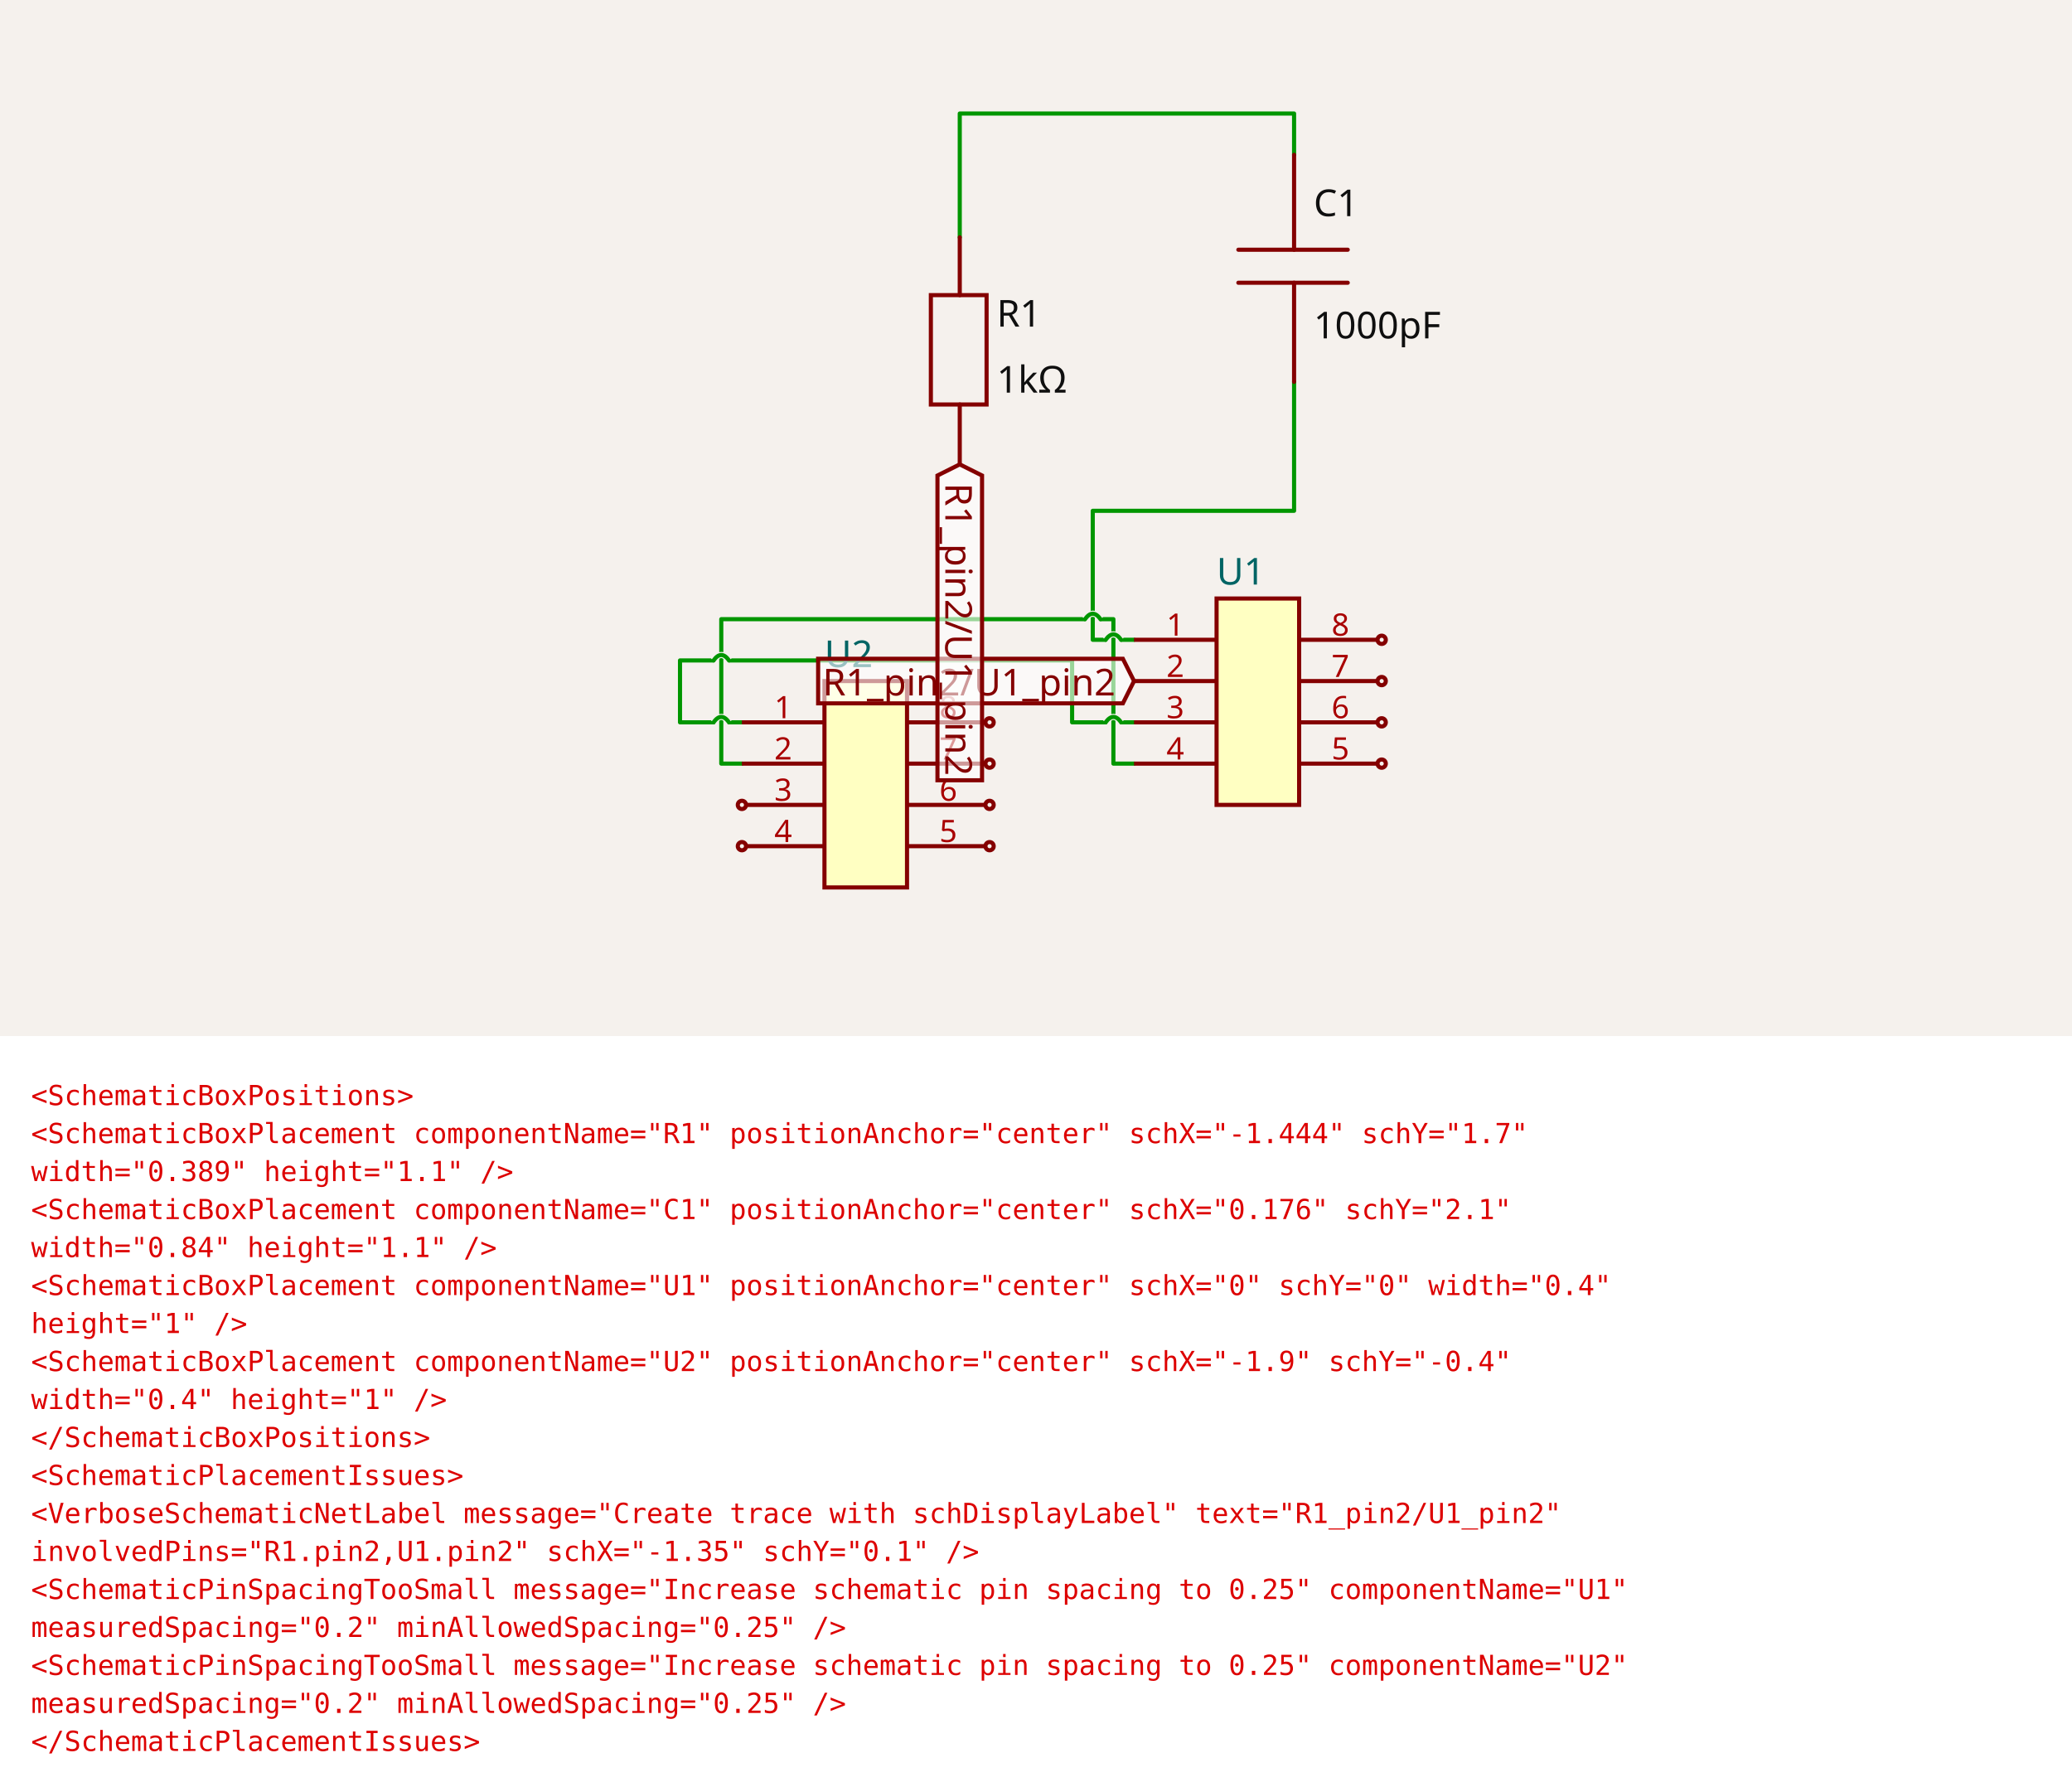
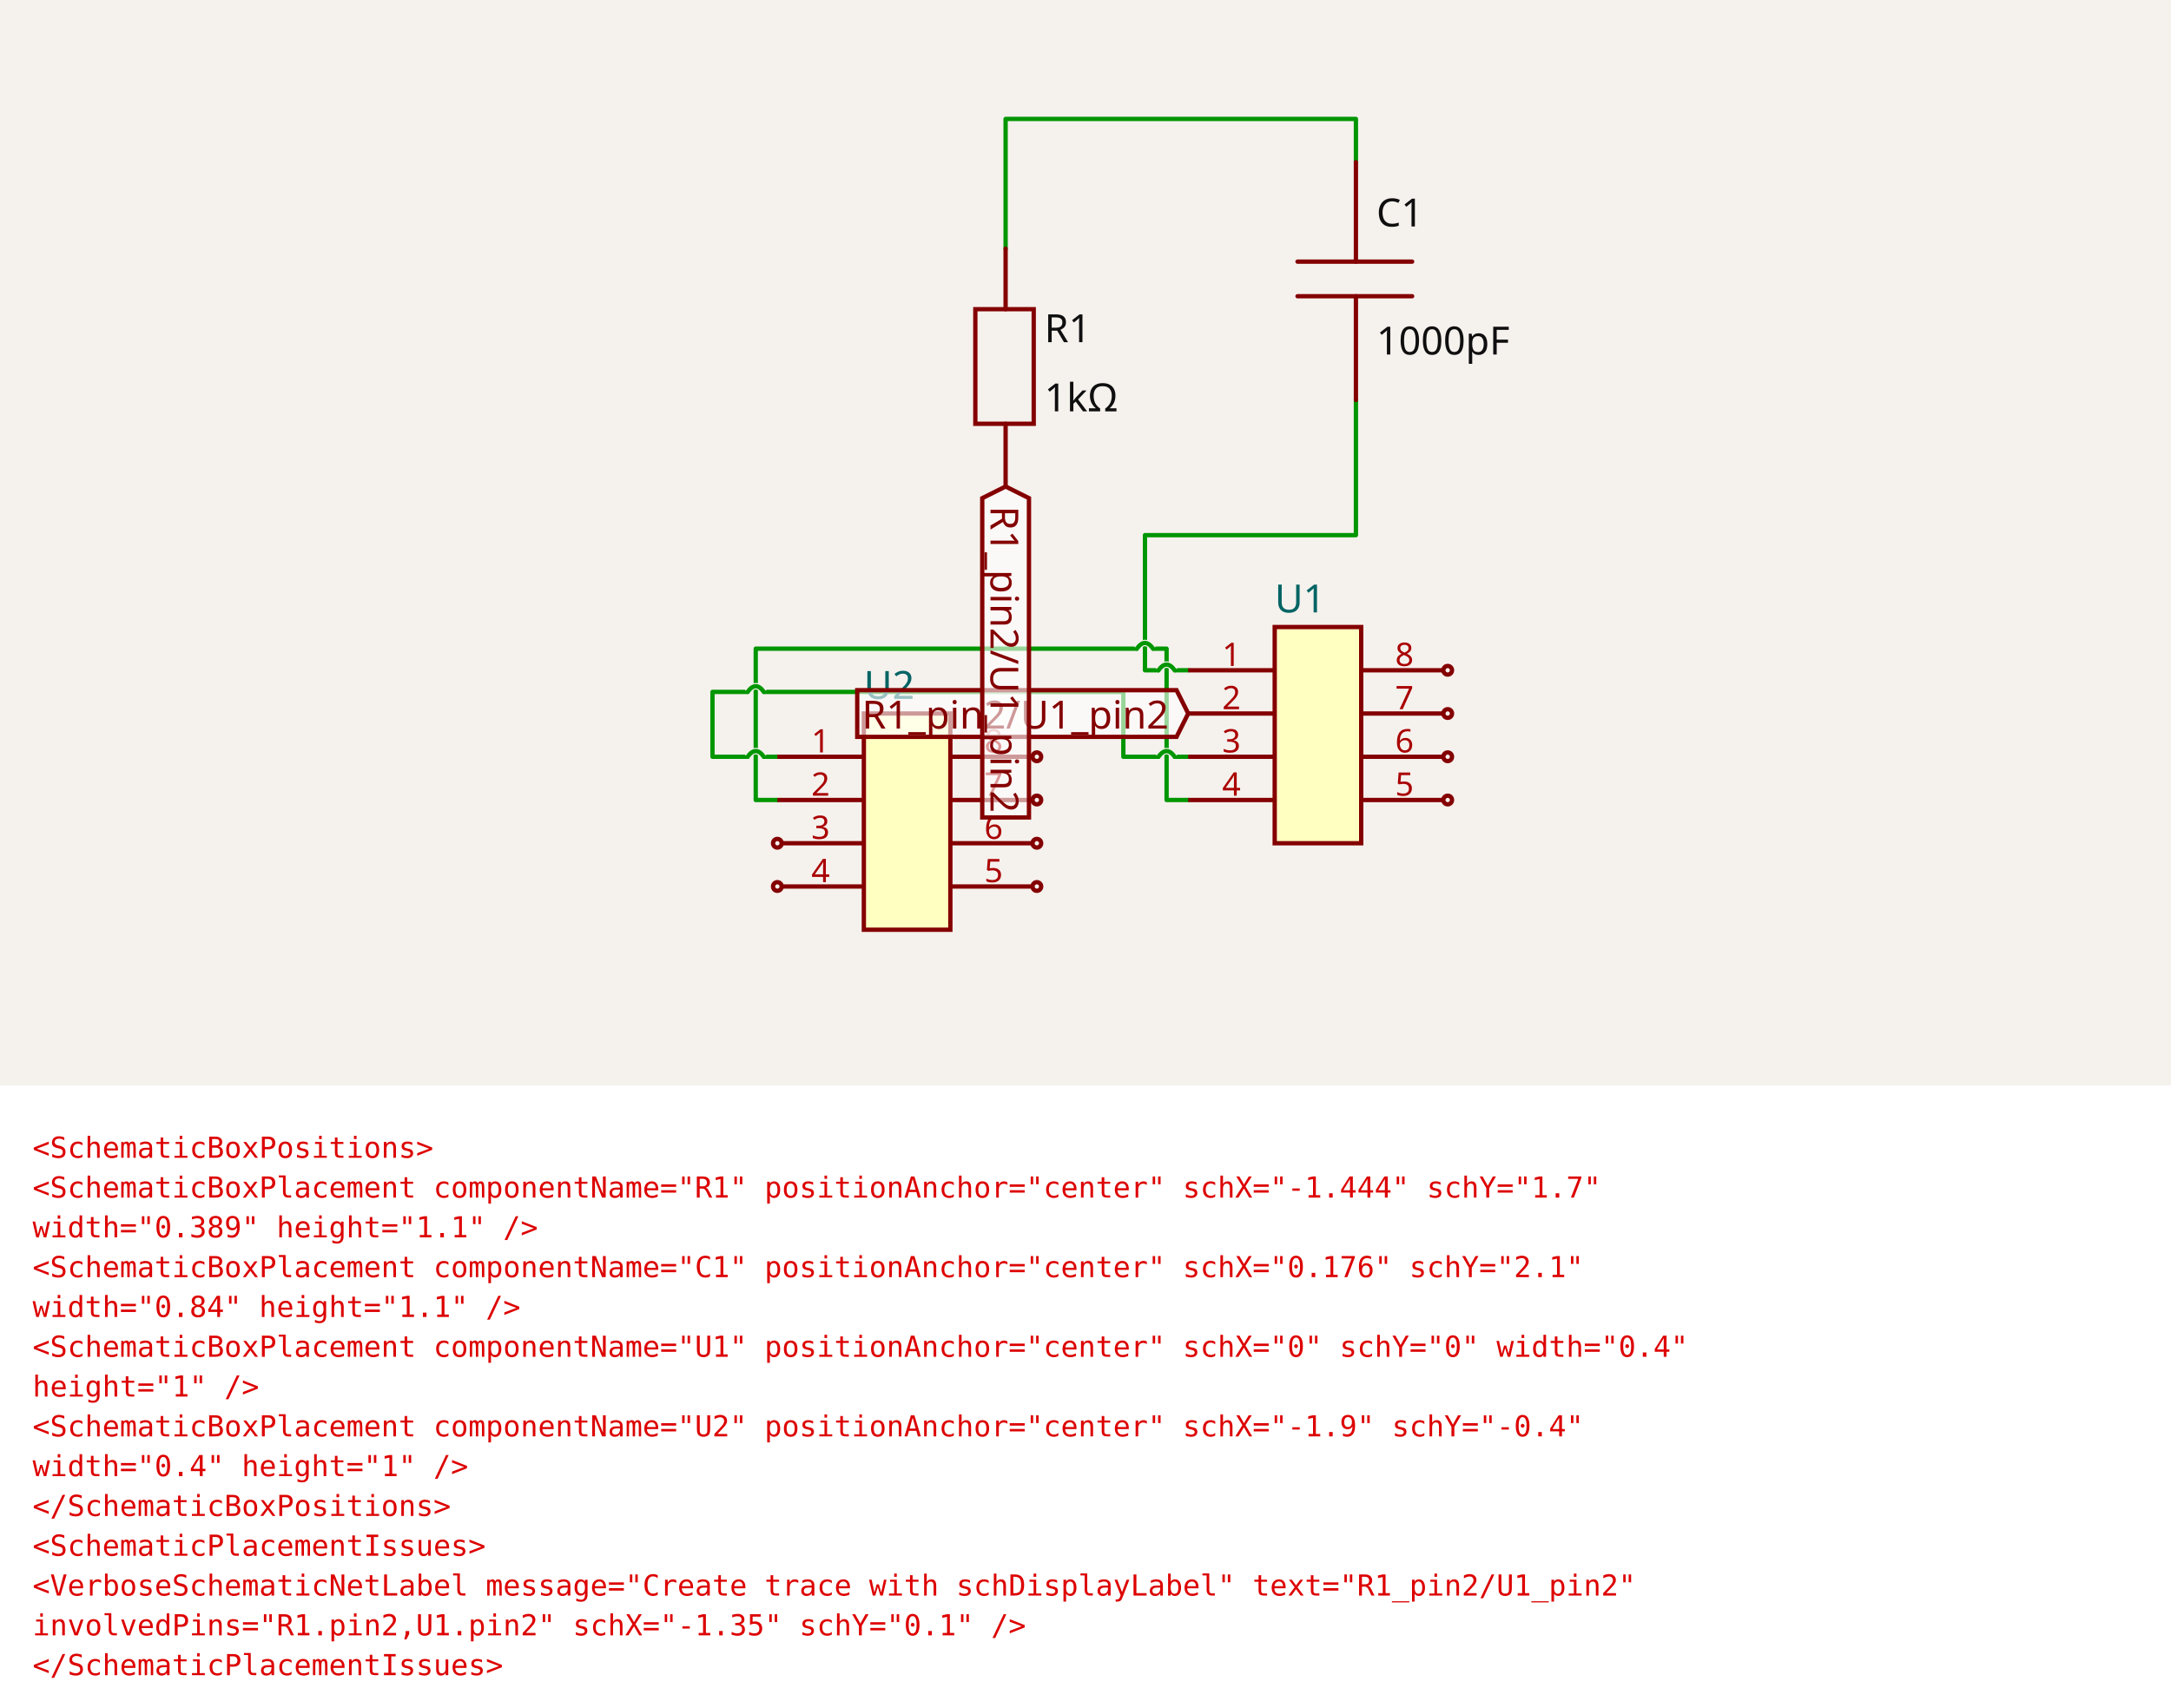
- <svg xmlns="http://www.w3.org/2000/svg" width="1200" height="1032" viewBox="0 0 1200 1032" role="img" aria-label="schematic analysis fixture">
+ <svg xmlns="http://www.w3.org/2000/svg" width="1200" height="944" viewBox="0 0 1200 944" role="img" aria-label="schematic analysis fixture">
  <g transform="translate(0, 0)">
    <style>
              .boundary { fill: rgb(245, 241, 237); }
              .schematic-boundary { fill: none; stroke: #fff; }
              .component { fill: none; stroke: rgb(132, 0, 0); }
              .chip { fill: rgb(255, 255, 194); stroke: rgb(132, 0, 0); }
              .component-pin { fill: none; stroke: rgb(132, 0, 0); }
              /* Basic per-trace hover fallback */
              .trace:hover {
                filter: invert(1);
              }
              .trace:hover .trace-crossing-outline {
                opacity: 0;
              }
              .trace:hover .trace-junction {
                filter: invert(1);
              }
              /* Net-hover highlighting: when a trace or its overlays are hovered,
                 invert color for all traces (base + overlays) sharing the same
                 subcircuit connectivity key. Also hide crossing outline during hover. */
-               svg:has(:is(g.trace[data-subcircuit-connectivity-map-key="unnamedsubcircuit527_connectivity_net0"], g.trace-overlays[data-subcircuit-connectivity-map-key="unnamedsubcircuit527_connectivity_net0"]):hover) :is(g.trace[data-subcircuit-connectivity-map-key="unnamedsubcircuit527_connectivity_net0"], g.trace-overlays[data-subcircuit-connectivity-map-key="unnamedsubcircuit527_connectivity_net0"]) { filter: invert(1); }
- svg:has(:is(g.trace[data-subcircuit-connectivity-map-key="unnamedsubcircuit527_connectivity_net0"], g.trace-overlays[data-subcircuit-connectivity-map-key="unnamedsubcircuit527_connectivity_net0"]):hover) g.trace-overlays[data-subcircuit-connectivity-map-key="unnamedsubcircuit527_connectivity_net0"] .trace-crossing-outline { opacity: 0; }
- svg:has(:is(g.trace[data-subcircuit-connectivity-map-key="unnamedsubcircuit527_connectivity_net1"], g.trace-overlays[data-subcircuit-connectivity-map-key="unnamedsubcircuit527_connectivity_net1"]):hover) :is(g.trace[data-subcircuit-connectivity-map-key="unnamedsubcircuit527_connectivity_net1"], g.trace-overlays[data-subcircuit-connectivity-map-key="unnamedsubcircuit527_connectivity_net1"]) { filter: invert(1); }
- svg:has(:is(g.trace[data-subcircuit-connectivity-map-key="unnamedsubcircuit527_connectivity_net1"], g.trace-overlays[data-subcircuit-connectivity-map-key="unnamedsubcircuit527_connectivity_net1"]):hover) g.trace-overlays[data-subcircuit-connectivity-map-key="unnamedsubcircuit527_connectivity_net1"] .trace-crossing-outline { opacity: 0; }
- svg:has(:is(g.trace[data-subcircuit-connectivity-map-key="unnamedsubcircuit527_connectivity_net3"], g.trace-overlays[data-subcircuit-connectivity-map-key="unnamedsubcircuit527_connectivity_net3"]):hover) :is(g.trace[data-subcircuit-connectivity-map-key="unnamedsubcircuit527_connectivity_net3"], g.trace-overlays[data-subcircuit-connectivity-map-key="unnamedsubcircuit527_connectivity_net3"]) { filter: invert(1); }
- svg:has(:is(g.trace[data-subcircuit-connectivity-map-key="unnamedsubcircuit527_connectivity_net3"], g.trace-overlays[data-subcircuit-connectivity-map-key="unnamedsubcircuit527_connectivity_net3"]):hover) g.trace-overlays[data-subcircuit-connectivity-map-key="unnamedsubcircuit527_connectivity_net3"] .trace-crossing-outline { opacity: 0; }
- svg:has(:is(g.trace[data-subcircuit-connectivity-map-key="unnamedsubcircuit527_connectivity_net4"], g.trace-overlays[data-subcircuit-connectivity-map-key="unnamedsubcircuit527_connectivity_net4"]):hover) :is(g.trace[data-subcircuit-connectivity-map-key="unnamedsubcircuit527_connectivity_net4"], g.trace-overlays[data-subcircuit-connectivity-map-key="unnamedsubcircuit527_connectivity_net4"]) { filter: invert(1); }
- svg:has(:is(g.trace[data-subcircuit-connectivity-map-key="unnamedsubcircuit527_connectivity_net4"], g.trace-overlays[data-subcircuit-connectivity-map-key="unnamedsubcircuit527_connectivity_net4"]):hover) g.trace-overlays[data-subcircuit-connectivity-map-key="unnamedsubcircuit527_connectivity_net4"] .trace-crossing-outline { opacity: 0; }
+               svg:has(:is(g.trace[data-subcircuit-connectivity-map-key="unnamedsubcircuit1720_connectivity_net0"], g.trace-overlays[data-subcircuit-connectivity-map-key="unnamedsubcircuit1720_connectivity_net0"]):hover) :is(g.trace[data-subcircuit-connectivity-map-key="unnamedsubcircuit1720_connectivity_net0"], g.trace-overlays[data-subcircuit-connectivity-map-key="unnamedsubcircuit1720_connectivity_net0"]) { filter: invert(1); }
+ svg:has(:is(g.trace[data-subcircuit-connectivity-map-key="unnamedsubcircuit1720_connectivity_net0"], g.trace-overlays[data-subcircuit-connectivity-map-key="unnamedsubcircuit1720_connectivity_net0"]):hover) g.trace-overlays[data-subcircuit-connectivity-map-key="unnamedsubcircuit1720_connectivity_net0"] .trace-crossing-outline { opacity: 0; }
+ svg:has(:is(g.trace[data-subcircuit-connectivity-map-key="unnamedsubcircuit1720_connectivity_net1"], g.trace-overlays[data-subcircuit-connectivity-map-key="unnamedsubcircuit1720_connectivity_net1"]):hover) :is(g.trace[data-subcircuit-connectivity-map-key="unnamedsubcircuit1720_connectivity_net1"], g.trace-overlays[data-subcircuit-connectivity-map-key="unnamedsubcircuit1720_connectivity_net1"]) { filter: invert(1); }
+ svg:has(:is(g.trace[data-subcircuit-connectivity-map-key="unnamedsubcircuit1720_connectivity_net1"], g.trace-overlays[data-subcircuit-connectivity-map-key="unnamedsubcircuit1720_connectivity_net1"]):hover) g.trace-overlays[data-subcircuit-connectivity-map-key="unnamedsubcircuit1720_connectivity_net1"] .trace-crossing-outline { opacity: 0; }
+ svg:has(:is(g.trace[data-subcircuit-connectivity-map-key="unnamedsubcircuit1720_connectivity_net3"], g.trace-overlays[data-subcircuit-connectivity-map-key="unnamedsubcircuit1720_connectivity_net3"]):hover) :is(g.trace[data-subcircuit-connectivity-map-key="unnamedsubcircuit1720_connectivity_net3"], g.trace-overlays[data-subcircuit-connectivity-map-key="unnamedsubcircuit1720_connectivity_net3"]) { filter: invert(1); }
+ svg:has(:is(g.trace[data-subcircuit-connectivity-map-key="unnamedsubcircuit1720_connectivity_net3"], g.trace-overlays[data-subcircuit-connectivity-map-key="unnamedsubcircuit1720_connectivity_net3"]):hover) g.trace-overlays[data-subcircuit-connectivity-map-key="unnamedsubcircuit1720_connectivity_net3"] .trace-crossing-outline { opacity: 0; }
+ svg:has(:is(g.trace[data-subcircuit-connectivity-map-key="unnamedsubcircuit1720_connectivity_net4"], g.trace-overlays[data-subcircuit-connectivity-map-key="unnamedsubcircuit1720_connectivity_net4"]):hover) :is(g.trace[data-subcircuit-connectivity-map-key="unnamedsubcircuit1720_connectivity_net4"], g.trace-overlays[data-subcircuit-connectivity-map-key="unnamedsubcircuit1720_connectivity_net4"]) { filter: invert(1); }
+ svg:has(:is(g.trace[data-subcircuit-connectivity-map-key="unnamedsubcircuit1720_connectivity_net4"], g.trace-overlays[data-subcircuit-connectivity-map-key="unnamedsubcircuit1720_connectivity_net4"]):hover) g.trace-overlays[data-subcircuit-connectivity-map-key="unnamedsubcircuit1720_connectivity_net4"] .trace-crossing-outline { opacity: 0; }
              .text { font-family: sans-serif; fill: rgb(0, 150, 0); }
              .pin-number { fill: rgb(169, 0, 0); }
              .port-label { fill: rgb(0, 100, 100); }
              .component-name { fill: rgb(0, 100, 100); }
            </style>
    <rect class="boundary" x="0" y="0" width="1200" height="600" />
-     <g class="trace" data-layer="base" data-circuit-json-type="schematic_trace" data-schematic-trace-id="schematic_trace_0" data-subcircuit-connectivity-map-key="unnamedsubcircuit527_connectivity_net0">
+     <g class="trace" data-layer="base" data-circuit-json-type="schematic_trace" data-schematic-trace-id="schematic_trace_0" data-subcircuit-connectivity-map-key="unnamedsubcircuit1720_connectivity_net0">
      <path d="M 749.467 89.641 L 749.467 65.737 L 555.842 65.737 L 555.842 137.45" class="trace-invisible-hover-outline" stroke="rgb(0, 150, 0)" fill="none" stroke-width="19.124px" stroke-linecap="round" opacity="0" stroke-linejoin="round" />
      <path d="M 749.467 89.641 L 749.467 65.737 L 555.842 65.737 L 555.842 137.45" stroke="rgb(0, 150, 0)" fill="none" stroke-width="2.39px" stroke-linecap="round" stroke-linejoin="round" />
    </g>
-     <g class="trace" data-layer="base" data-circuit-json-type="schematic_trace" data-schematic-trace-id="schematic_trace_1" data-subcircuit-connectivity-map-key="unnamedsubcircuit527_connectivity_net1">
+     <g class="trace" data-layer="base" data-circuit-json-type="schematic_trace" data-schematic-trace-id="schematic_trace_1" data-subcircuit-connectivity-map-key="unnamedsubcircuit1720_connectivity_net1">
      <path d="M 656.773 370.518 L 649.303 370.518M 640.339 370.518 L 632.869 370.518 L 632.869 295.817 L 749.467 295.817 L 749.467 221.116" class="trace-invisible-hover-outline" stroke="rgb(0, 150, 0)" fill="none" stroke-width="19.124px" stroke-linecap="round" opacity="0" stroke-linejoin="round" />
      <path d="M 656.773 370.518 L 649.303 370.518M 640.339 370.518 L 632.869 370.518 L 632.869 295.817 L 749.467 295.817 L 749.467 221.116" stroke="rgb(0, 150, 0)" fill="none" stroke-width="2.39px" stroke-linecap="round" stroke-linejoin="round" />
    </g>
-     <g class="trace" data-layer="base" data-circuit-json-type="schematic_trace" data-schematic-trace-id="schematic_trace_2" data-subcircuit-connectivity-map-key="unnamedsubcircuit527_connectivity_net3">
+     <g class="trace" data-layer="base" data-circuit-json-type="schematic_trace" data-schematic-trace-id="schematic_trace_2" data-subcircuit-connectivity-map-key="unnamedsubcircuit1720_connectivity_net3">
      <path d="M 429.681 418.327 L 422.211 418.327M 413.247 418.327 L 393.825 418.327 L 393.825 382.47 L 413.247 382.47M 422.211 382.47 L 620.916 382.47 L 620.916 418.327 L 640.339 418.327M 649.303 418.327 L 656.773 418.327" class="trace-invisible-hover-outline" stroke="rgb(0, 150, 0)" fill="none" stroke-width="19.124px" stroke-linecap="round" opacity="0" stroke-linejoin="round" />
      <path d="M 429.681 418.327 L 422.211 418.327M 413.247 418.327 L 393.825 418.327 L 393.825 382.47 L 413.247 382.47M 422.211 382.47 L 620.916 382.47 L 620.916 418.327 L 640.339 418.327M 649.303 418.327 L 656.773 418.327" stroke="rgb(0, 150, 0)" fill="none" stroke-width="2.39px" stroke-linecap="round" stroke-linejoin="round" />
    </g>
-     <g class="trace" data-layer="base" data-circuit-json-type="schematic_trace" data-schematic-trace-id="schematic_trace_3" data-subcircuit-connectivity-map-key="unnamedsubcircuit527_connectivity_net4">
+     <g class="trace" data-layer="base" data-circuit-json-type="schematic_trace" data-schematic-trace-id="schematic_trace_3" data-subcircuit-connectivity-map-key="unnamedsubcircuit1720_connectivity_net4">
      <path d="M 429.681 442.231 L 417.729 442.231 L 417.729 358.566 L 628.386 358.566M 637.351 358.566 L 644.821 358.566 L 644.821 442.231 L 656.773 442.231" class="trace-invisible-hover-outline" stroke="rgb(0, 150, 0)" fill="none" stroke-width="19.124px" stroke-linecap="round" opacity="0" stroke-linejoin="round" />
      <path d="M 429.681 442.231 L 417.729 442.231 L 417.729 358.566 L 628.386 358.566M 637.351 358.566 L 644.821 358.566 L 644.821 442.231 L 656.773 442.231" stroke="rgb(0, 150, 0)" fill="none" stroke-width="2.39px" stroke-linecap="round" stroke-linejoin="round" />
    </g>
-     <g class="trace-overlays" data-layer="overlay" data-circuit-json-type="schematic_trace" data-schematic-trace-id="schematic_trace_0" data-subcircuit-connectivity-map-key="unnamedsubcircuit527_connectivity_net0" />
-     <g class="trace-overlays" data-layer="overlay" data-circuit-json-type="schematic_trace" data-schematic-trace-id="schematic_trace_1" data-subcircuit-connectivity-map-key="unnamedsubcircuit527_connectivity_net1">
+     <g class="trace-overlays" data-layer="overlay" data-circuit-json-type="schematic_trace" data-schematic-trace-id="schematic_trace_0" data-subcircuit-connectivity-map-key="unnamedsubcircuit1720_connectivity_net0" />
+     <g class="trace-overlays" data-layer="overlay" data-circuit-json-type="schematic_trace" data-schematic-trace-id="schematic_trace_1" data-subcircuit-connectivity-map-key="unnamedsubcircuit1720_connectivity_net1">
      <path class="trace-crossing-outline" d="M 649.303 370.518 Q 644.821 364.243 640.339 370.518" stroke="rgb(245, 241, 237)" fill="none" stroke-width="3.586px" stroke-linecap="butt" />
      <path d="M 649.303 370.518 Q 644.821 364.243 640.339 370.518" stroke="rgb(0, 150, 0)" fill="none" stroke-width="2.39px" stroke-linecap="round" />
    </g>
-     <g class="trace-overlays" data-layer="overlay" data-circuit-json-type="schematic_trace" data-schematic-trace-id="schematic_trace_2" data-subcircuit-connectivity-map-key="unnamedsubcircuit527_connectivity_net3">
+     <g class="trace-overlays" data-layer="overlay" data-circuit-json-type="schematic_trace" data-schematic-trace-id="schematic_trace_2" data-subcircuit-connectivity-map-key="unnamedsubcircuit1720_connectivity_net3">
      <path class="trace-crossing-outline" d="M 422.211 418.327 Q 417.729 412.052 413.247 418.327" stroke="rgb(245, 241, 237)" fill="none" stroke-width="3.586px" stroke-linecap="butt" />
      <path d="M 422.211 418.327 Q 417.729 412.052 413.247 418.327" stroke="rgb(0, 150, 0)" fill="none" stroke-width="2.39px" stroke-linecap="round" />
      <path class="trace-crossing-outline" d="M 413.247 382.47 Q 417.729 376.195 422.211 382.47" stroke="rgb(245, 241, 237)" fill="none" stroke-width="3.586px" stroke-linecap="butt" />
      <path d="M 413.247 382.47 Q 417.729 376.195 422.211 382.47" stroke="rgb(0, 150, 0)" fill="none" stroke-width="2.39px" stroke-linecap="round" />
      <path class="trace-crossing-outline" d="M 640.339 418.327 Q 644.821 412.052 649.303 418.327" stroke="rgb(245, 241, 237)" fill="none" stroke-width="3.586px" stroke-linecap="butt" />
      <path d="M 640.339 418.327 Q 644.821 412.052 649.303 418.327" stroke="rgb(0, 150, 0)" fill="none" stroke-width="2.39px" stroke-linecap="round" />
    </g>
-     <g class="trace-overlays" data-layer="overlay" data-circuit-json-type="schematic_trace" data-schematic-trace-id="schematic_trace_3" data-subcircuit-connectivity-map-key="unnamedsubcircuit527_connectivity_net4">
+     <g class="trace-overlays" data-layer="overlay" data-circuit-json-type="schematic_trace" data-schematic-trace-id="schematic_trace_3" data-subcircuit-connectivity-map-key="unnamedsubcircuit1720_connectivity_net4">
      <path class="trace-crossing-outline" d="M 628.386 358.566 Q 632.869 352.291 637.351 358.566" stroke="rgb(245, 241, 237)" fill="none" stroke-width="3.586px" stroke-linecap="butt" />
      <path d="M 628.386 358.566 Q 632.869 352.291 637.351 358.566" stroke="rgb(0, 150, 0)" fill="none" stroke-width="2.39px" stroke-linecap="round" />
    </g>
    <g data-circuit-json-type="schematic_component" data-schematic-component-id="schematic_component_0">
      <rect class="component-overlay" x="539.109" y="137.45" width="32.271" height="131.474" fill="transparent" />
      <path d="M 555.842 137.45 L 555.842 170.916" stroke="rgb(132, 0, 0)" fill="none" stroke-width="2.39px" stroke-linecap="round" />
      <path d="M 555.842 234.263 L 555.842 268.924" stroke="rgb(132, 0, 0)" fill="none" stroke-width="2.39px" stroke-linecap="round" />
      <path d="M 571.38 203.187 L 571.38 234.263 L 539.109 234.263 L 539.109 170.916 L 571.38 170.916 L 571.38 203.187" stroke="rgb(132, 0, 0)" fill="none" stroke-width="2.39px" stroke-linecap="round" />
      <text x="577.291" y="181.673" stroke="rgb(245, 241, 237)" stroke-width="2.39px" paint-order="stroke" fill="rgb(15, 15, 15)" font-family="sans-serif" text-anchor="start" dominant-baseline="middle" font-size="21.514px">R1</text>
      <text x="577.291" y="219.92" fill="rgb(15, 15, 15)" font-family="sans-serif" text-anchor="start" dominant-baseline="middle" font-size="21.514px">1kΩ</text>
    </g>
    <g data-circuit-json-type="schematic_component" data-schematic-component-id="schematic_component_1">
      <rect class="component-overlay" x="717.197" y="89.641" width="63.347" height="131.474" fill="transparent" />
      <path d="M 749.467 221.116 L 749.467 163.745" stroke="rgb(132, 0, 0)" fill="none" stroke-width="2.39px" stroke-linecap="round" />
      <path d="M 749.467 144.622 L 749.467 89.641" stroke="rgb(132, 0, 0)" fill="none" stroke-width="2.39px" stroke-linecap="round" />
      <path d="M 780.543 163.745 L 717.197 163.745" stroke="rgb(132, 0, 0)" fill="none" stroke-width="2.39px" stroke-linecap="round" />
      <path d="M 780.543 144.622 L 717.197 144.622" stroke="rgb(132, 0, 0)" fill="none" stroke-width="2.39px" stroke-linecap="round" />
      <text x="760.822" y="131.474" stroke="rgb(245, 241, 237)" stroke-width="2.39px" paint-order="stroke" fill="rgb(15, 15, 15)" font-family="sans-serif" text-anchor="start" dominant-baseline="ideographic" font-size="21.514px">C1</text>
      <text x="760.822" y="179.283" fill="rgb(15, 15, 15)" font-family="sans-serif" text-anchor="start" dominant-baseline="hanging" font-size="21.514px">1000pF</text>
    </g>
    <g data-circuit-json-type="schematic_component" data-schematic-component-id="schematic_component_2">
      <rect class="component chip" x="704.582" y="346.614" width="47.809" height="119.522" stroke-width="2.39px" fill="rgb(255, 255, 194)" stroke="rgb(132, 0, 0)" />
      <rect class="component-overlay" x="704.582" y="346.614" width="47.809" height="119.522" fill="transparent" />
      <text x="704.582" y="481.673" fill="#006464" text-anchor="start" dominant-baseline="middle" font-family="sans-serif" font-size="21.514px" transform="rotate(0, 704.5817, 481.6733)" />
      <text x="704.582" y="331.076" fill="#006464" text-anchor="start" dominant-baseline="middle" font-family="sans-serif" font-size="21.514px" transform="rotate(0, 704.5817, 331.0757)">U1</text>
      <line class="component-pin" x1="704.582" y1="370.518" x2="656.773" y2="370.518" stroke-width="2.39px" />
      <g data-schematic-port-id="source_port_4">
        <rect x="654.382" y="368.127" width="4.781" height="4.781" opacity="0" />
      </g>
      <text class="pin-number" x="680.677" y="368.127" style="font-family: sans-serif;" fill="rgb(169, 0, 0)" text-anchor="middle" dominant-baseline="auto" font-size="17.928px" transform="">1</text>
      <line class="component-pin" x1="704.582" y1="394.422" x2="656.773" y2="394.422" stroke-width="2.39px" />
      <g data-schematic-port-id="source_port_5">
        <rect x="654.382" y="392.032" width="4.781" height="4.781" opacity="0" />
      </g>
      <text class="pin-number" x="680.677" y="392.032" style="font-family: sans-serif;" fill="rgb(169, 0, 0)" text-anchor="middle" dominant-baseline="auto" font-size="17.928px" transform="">2</text>
      <line class="component-pin" x1="704.582" y1="418.327" x2="656.773" y2="418.327" stroke-width="2.39px" />
      <g data-schematic-port-id="source_port_6">
        <rect x="654.382" y="415.936" width="4.781" height="4.781" opacity="0" />
      </g>
      <text class="pin-number" x="680.677" y="415.936" style="font-family: sans-serif;" fill="rgb(169, 0, 0)" text-anchor="middle" dominant-baseline="auto" font-size="17.928px" transform="">3</text>
      <line class="component-pin" x1="704.582" y1="442.231" x2="656.773" y2="442.231" stroke-width="2.39px" />
      <g data-schematic-port-id="source_port_7">
        <rect x="654.382" y="439.841" width="4.781" height="4.781" opacity="0" />
      </g>
      <text class="pin-number" x="680.677" y="439.841" style="font-family: sans-serif;" fill="rgb(169, 0, 0)" text-anchor="middle" dominant-baseline="auto" font-size="17.928px" transform="">4</text>
      <line class="component-pin" x1="752.39" y1="442.231" x2="797.809" y2="442.231" stroke-width="2.39px" />
      <g data-schematic-port-id="source_port_8">
        <circle class="component-pin" cx="800.199" cy="442.231" r="2.39" stroke-width="2.39px" />
        <rect x="797.809" y="439.841" width="4.781" height="4.781" opacity="0" />
      </g>
      <text class="pin-number" x="776.295" y="439.841" style="font-family: sans-serif;" fill="rgb(169, 0, 0)" text-anchor="middle" dominant-baseline="auto" font-size="17.928px" transform="">5</text>
      <line class="component-pin" x1="752.39" y1="418.327" x2="797.809" y2="418.327" stroke-width="2.39px" />
      <g data-schematic-port-id="source_port_9">
        <circle class="component-pin" cx="800.199" cy="418.327" r="2.39" stroke-width="2.39px" />
        <rect x="797.809" y="415.936" width="4.781" height="4.781" opacity="0" />
      </g>
      <text class="pin-number" x="776.295" y="415.936" style="font-family: sans-serif;" fill="rgb(169, 0, 0)" text-anchor="middle" dominant-baseline="auto" font-size="17.928px" transform="">6</text>
      <line class="component-pin" x1="752.39" y1="394.422" x2="797.809" y2="394.422" stroke-width="2.39px" />
      <g data-schematic-port-id="source_port_10">
        <circle class="component-pin" cx="800.199" cy="394.422" r="2.39" stroke-width="2.39px" />
        <rect x="797.809" y="392.032" width="4.781" height="4.781" opacity="0" />
      </g>
      <text class="pin-number" x="776.295" y="392.032" style="font-family: sans-serif;" fill="rgb(169, 0, 0)" text-anchor="middle" dominant-baseline="auto" font-size="17.928px" transform="">7</text>
      <line class="component-pin" x1="752.39" y1="370.518" x2="797.809" y2="370.518" stroke-width="2.39px" />
      <g data-schematic-port-id="source_port_11">
        <circle class="component-pin" cx="800.199" cy="370.518" r="2.39" stroke-width="2.39px" />
        <rect x="797.809" y="368.127" width="4.781" height="4.781" opacity="0" />
      </g>
      <text class="pin-number" x="776.295" y="368.127" style="font-family: sans-serif;" fill="rgb(169, 0, 0)" text-anchor="middle" dominant-baseline="auto" font-size="17.928px" transform="">8</text>
    </g>
    <g data-circuit-json-type="schematic_component" data-schematic-component-id="schematic_component_3">
      <rect class="component chip" x="477.49" y="394.422" width="47.809" height="119.522" stroke-width="2.39px" fill="rgb(255, 255, 194)" stroke="rgb(132, 0, 0)" />
      <rect class="component-overlay" x="477.49" y="394.422" width="47.809" height="119.522" fill="transparent" />
      <text x="477.49" y="529.482" fill="#006464" text-anchor="start" dominant-baseline="middle" font-family="sans-serif" font-size="21.514px" transform="rotate(0, 477.49, 529.4821)" />
      <text x="477.49" y="378.884" fill="#006464" text-anchor="start" dominant-baseline="middle" font-family="sans-serif" font-size="21.514px" transform="rotate(0, 477.49, 378.8845)">U2</text>
      <line class="component-pin" x1="477.49" y1="418.327" x2="429.681" y2="418.327" stroke-width="2.39px" />
      <g data-schematic-port-id="source_port_12">
        <rect x="427.291" y="415.936" width="4.781" height="4.781" opacity="0" />
      </g>
      <text class="pin-number" x="453.586" y="415.936" style="font-family: sans-serif;" fill="rgb(169, 0, 0)" text-anchor="middle" dominant-baseline="auto" font-size="17.928px" transform="">1</text>
      <line class="component-pin" x1="477.49" y1="442.231" x2="429.681" y2="442.231" stroke-width="2.39px" />
      <g data-schematic-port-id="source_port_13">
        <rect x="427.291" y="439.841" width="4.781" height="4.781" opacity="0" />
      </g>
      <text class="pin-number" x="453.586" y="439.841" style="font-family: sans-serif;" fill="rgb(169, 0, 0)" text-anchor="middle" dominant-baseline="auto" font-size="17.928px" transform="">2</text>
      <line class="component-pin" x1="477.49" y1="466.135" x2="432.072" y2="466.135" stroke-width="2.39px" />
      <g data-schematic-port-id="source_port_14">
        <circle class="component-pin" cx="429.681" cy="466.135" r="2.39" stroke-width="2.39px" />
        <rect x="427.291" y="463.745" width="4.781" height="4.781" opacity="0" />
      </g>
      <text class="pin-number" x="453.586" y="463.745" style="font-family: sans-serif;" fill="rgb(169, 0, 0)" text-anchor="middle" dominant-baseline="auto" font-size="17.928px" transform="">3</text>
      <line class="component-pin" x1="477.49" y1="490.04" x2="432.072" y2="490.04" stroke-width="2.39px" />
      <g data-schematic-port-id="source_port_15">
        <circle class="component-pin" cx="429.681" cy="490.04" r="2.39" stroke-width="2.39px" />
        <rect x="427.291" y="487.649" width="4.781" height="4.781" opacity="0" />
      </g>
      <text class="pin-number" x="453.586" y="487.649" style="font-family: sans-serif;" fill="rgb(169, 0, 0)" text-anchor="middle" dominant-baseline="auto" font-size="17.928px" transform="">4</text>
      <line class="component-pin" x1="525.299" y1="490.04" x2="570.717" y2="490.04" stroke-width="2.39px" />
      <g data-schematic-port-id="source_port_16">
        <circle class="component-pin" cx="573.108" cy="490.04" r="2.39" stroke-width="2.39px" />
        <rect x="570.717" y="487.649" width="4.781" height="4.781" opacity="0" />
      </g>
      <text class="pin-number" x="549.203" y="487.649" style="font-family: sans-serif;" fill="rgb(169, 0, 0)" text-anchor="middle" dominant-baseline="auto" font-size="17.928px" transform="">5</text>
      <line class="component-pin" x1="525.299" y1="466.135" x2="570.717" y2="466.135" stroke-width="2.39px" />
      <g data-schematic-port-id="source_port_17">
        <circle class="component-pin" cx="573.108" cy="466.135" r="2.39" stroke-width="2.39px" />
        <rect x="570.717" y="463.745" width="4.781" height="4.781" opacity="0" />
      </g>
      <text class="pin-number" x="549.203" y="463.745" style="font-family: sans-serif;" fill="rgb(169, 0, 0)" text-anchor="middle" dominant-baseline="auto" font-size="17.928px" transform="">6</text>
      <line class="component-pin" x1="525.299" y1="442.231" x2="570.717" y2="442.231" stroke-width="2.39px" />
      <g data-schematic-port-id="source_port_18">
        <circle class="component-pin" cx="573.108" cy="442.231" r="2.39" stroke-width="2.39px" />
        <rect x="570.717" y="439.841" width="4.781" height="4.781" opacity="0" />
      </g>
      <text class="pin-number" x="549.203" y="439.841" style="font-family: sans-serif;" fill="rgb(169, 0, 0)" text-anchor="middle" dominant-baseline="auto" font-size="17.928px" transform="">7</text>
      <line class="component-pin" x1="525.299" y1="418.327" x2="570.717" y2="418.327" stroke-width="2.39px" />
      <g data-schematic-port-id="source_port_19">
        <circle class="component-pin" cx="573.108" cy="418.327" r="2.39" stroke-width="2.39px" />
        <rect x="570.717" y="415.936" width="4.781" height="4.781" opacity="0" />
      </g>
      <text class="pin-number" x="549.203" y="415.936" style="font-family: sans-serif;" fill="rgb(169, 0, 0)" text-anchor="middle" dominant-baseline="auto" font-size="17.928px" transform="">8</text>
    </g>
    <g class="schematic-port-hover" data-schematic-port-id="source_port_0">
      <circle cx="555.842" cy="137.45" r="4.781" fill="red" opacity="0" />
    </g>
    <g class="schematic-port-hover" data-schematic-port-id="source_port_1">
      <circle cx="555.842" cy="268.924" r="4.781" fill="red" opacity="0" />
    </g>
    <g class="schematic-port-hover" data-schematic-port-id="source_port_2">
      <circle cx="749.467" cy="89.641" r="4.781" fill="red" opacity="0" />
    </g>
    <g class="schematic-port-hover" data-schematic-port-id="source_port_3">
      <circle cx="749.467" cy="221.116" r="4.781" fill="red" opacity="0" />
    </g>
    <g class="schematic-port-hover" data-schematic-port-id="source_port_4">
      <circle cx="656.773" cy="370.518" r="4.781" fill="red" opacity="0" />
    </g>
    <g class="schematic-port-hover" data-schematic-port-id="source_port_5">
      <circle cx="656.773" cy="394.422" r="4.781" fill="red" opacity="0" />
    </g>
    <g class="schematic-port-hover" data-schematic-port-id="source_port_6">
      <circle cx="656.773" cy="418.327" r="4.781" fill="red" opacity="0" />
    </g>
    <g class="schematic-port-hover" data-schematic-port-id="source_port_7">
      <circle cx="656.773" cy="442.231" r="4.781" fill="red" opacity="0" />
    </g>
    <g class="schematic-port-hover" data-schematic-port-id="source_port_8">
      <circle cx="800.199" cy="442.231" r="4.781" fill="red" opacity="0" />
    </g>
    <g class="schematic-port-hover" data-schematic-port-id="source_port_9">
      <circle cx="800.199" cy="418.327" r="4.781" fill="red" opacity="0" />
    </g>
    <g class="schematic-port-hover" data-schematic-port-id="source_port_10">
      <circle cx="800.199" cy="394.422" r="4.781" fill="red" opacity="0" />
    </g>
    <g class="schematic-port-hover" data-schematic-port-id="source_port_11">
      <circle cx="800.199" cy="370.518" r="4.781" fill="red" opacity="0" />
    </g>
    <g class="schematic-port-hover" data-schematic-port-id="source_port_12">
      <circle cx="429.681" cy="418.327" r="4.781" fill="red" opacity="0" />
    </g>
    <g class="schematic-port-hover" data-schematic-port-id="source_port_13">
      <circle cx="429.681" cy="442.231" r="4.781" fill="red" opacity="0" />
    </g>
    <g class="schematic-port-hover" data-schematic-port-id="source_port_14">
      <circle cx="429.681" cy="466.135" r="4.781" fill="red" opacity="0" />
    </g>
    <g class="schematic-port-hover" data-schematic-port-id="source_port_15">
      <circle cx="429.681" cy="490.04" r="4.781" fill="red" opacity="0" />
    </g>
    <g class="schematic-port-hover" data-schematic-port-id="source_port_16">
      <circle cx="573.108" cy="490.04" r="4.781" fill="red" opacity="0" />
    </g>
    <g class="schematic-port-hover" data-schematic-port-id="source_port_17">
      <circle cx="573.108" cy="466.135" r="4.781" fill="red" opacity="0" />
    </g>
    <g class="schematic-port-hover" data-schematic-port-id="source_port_18">
      <circle cx="573.108" cy="442.231" r="4.781" fill="red" opacity="0" />
    </g>
    <g class="schematic-port-hover" data-schematic-port-id="source_port_19">
      <circle cx="573.108" cy="418.327" r="4.781" fill="red" opacity="0" />
    </g>
    <path class="net-label" d="     M 656.773,394.422     L 650.319,407.331     L 473.825,407.331     L 473.825,381.514     L 650.319,381.514     Z   " fill="rgba(255, 255, 255, 0.6)" stroke="rgb(132, 0, 0)" stroke-width="2.39px" />
    <text class="net-label-text" x="646.016" y="394.422" fill="rgb(132, 0, 0)" text-anchor="end" dominant-baseline="central" font-family="sans-serif" font-variant-numeric="tabular-nums" font-size="21.514px" transform="">R1_pin2/U1_pin2</text>
    <path class="net-label" d="     M 555.842,268.924     L 568.75,275.378     L 568.75,451.873     L 542.934,451.873     L 542.934,275.378     Z   " fill="rgba(255, 255, 255, 0.6)" stroke="rgb(132, 0, 0)" stroke-width="2.39px" />
    <text class="net-label-text" x="555.842" y="279.681" fill="rgb(132, 0, 0)" text-anchor="start" dominant-baseline="central" font-family="sans-serif" font-variant-numeric="tabular-nums" font-size="21.514px" transform="rotate(90 555.842 279.6813)">R1_pin2/U1_pin2</text>
  </g>
  <g transform="translate(0, 600) scale(1, 1) translate(0, 0)">
    <rect width="100%" height="100%" fill="#fff" />
    <text x="18" y="40" fill="#d00" font-family="Menlo, Consolas, monospace" font-size="16">
      <tspan x="18" dy="0">&lt;SchematicBoxPositions&gt;</tspan>
      <tspan x="18" dy="22">&lt;SchematicBoxPlacement componentName="R1" positionAnchor="center" schX="-1.444" schY="1.7"</tspan>
      <tspan x="18" dy="22">  width="0.389" height="1.1" /&gt;</tspan>
      <tspan x="18" dy="22">&lt;SchematicBoxPlacement componentName="C1" positionAnchor="center" schX="0.176" schY="2.1"</tspan>
      <tspan x="18" dy="22">  width="0.84" height="1.1" /&gt;</tspan>
      <tspan x="18" dy="22">&lt;SchematicBoxPlacement componentName="U1" positionAnchor="center" schX="0" schY="0" width="0.4"</tspan>
      <tspan x="18" dy="22">  height="1" /&gt;</tspan>
      <tspan x="18" dy="22">&lt;SchematicBoxPlacement componentName="U2" positionAnchor="center" schX="-1.9" schY="-0.4"</tspan>
      <tspan x="18" dy="22">  width="0.4" height="1" /&gt;</tspan>
      <tspan x="18" dy="22">&lt;/SchematicBoxPositions&gt;</tspan>
      <tspan x="18" dy="22">&lt;SchematicPlacementIssues&gt;</tspan>
      <tspan x="18" dy="22">&lt;VerboseSchematicNetLabel message="Create trace with schDisplayLabel" text="R1_pin2/U1_pin2"</tspan>
      <tspan x="18" dy="22">  involvedPins="R1.pin2,U1.pin2" schX="-1.35" schY="0.1" /&gt;</tspan>
-       <tspan x="18" dy="22">&lt;SchematicPinSpacingTooSmall message="Increase schematic pin spacing to 0.25" componentName="U1"</tspan>
-       <tspan x="18" dy="22">  measuredSpacing="0.2" minAllowedSpacing="0.25" /&gt;</tspan>
-       <tspan x="18" dy="22">&lt;SchematicPinSpacingTooSmall message="Increase schematic pin spacing to 0.25" componentName="U2"</tspan>
-       <tspan x="18" dy="22">  measuredSpacing="0.2" minAllowedSpacing="0.25" /&gt;</tspan>
      <tspan x="18" dy="22">&lt;/SchematicPlacementIssues&gt;</tspan>
    </text>
  </g>
</svg>
